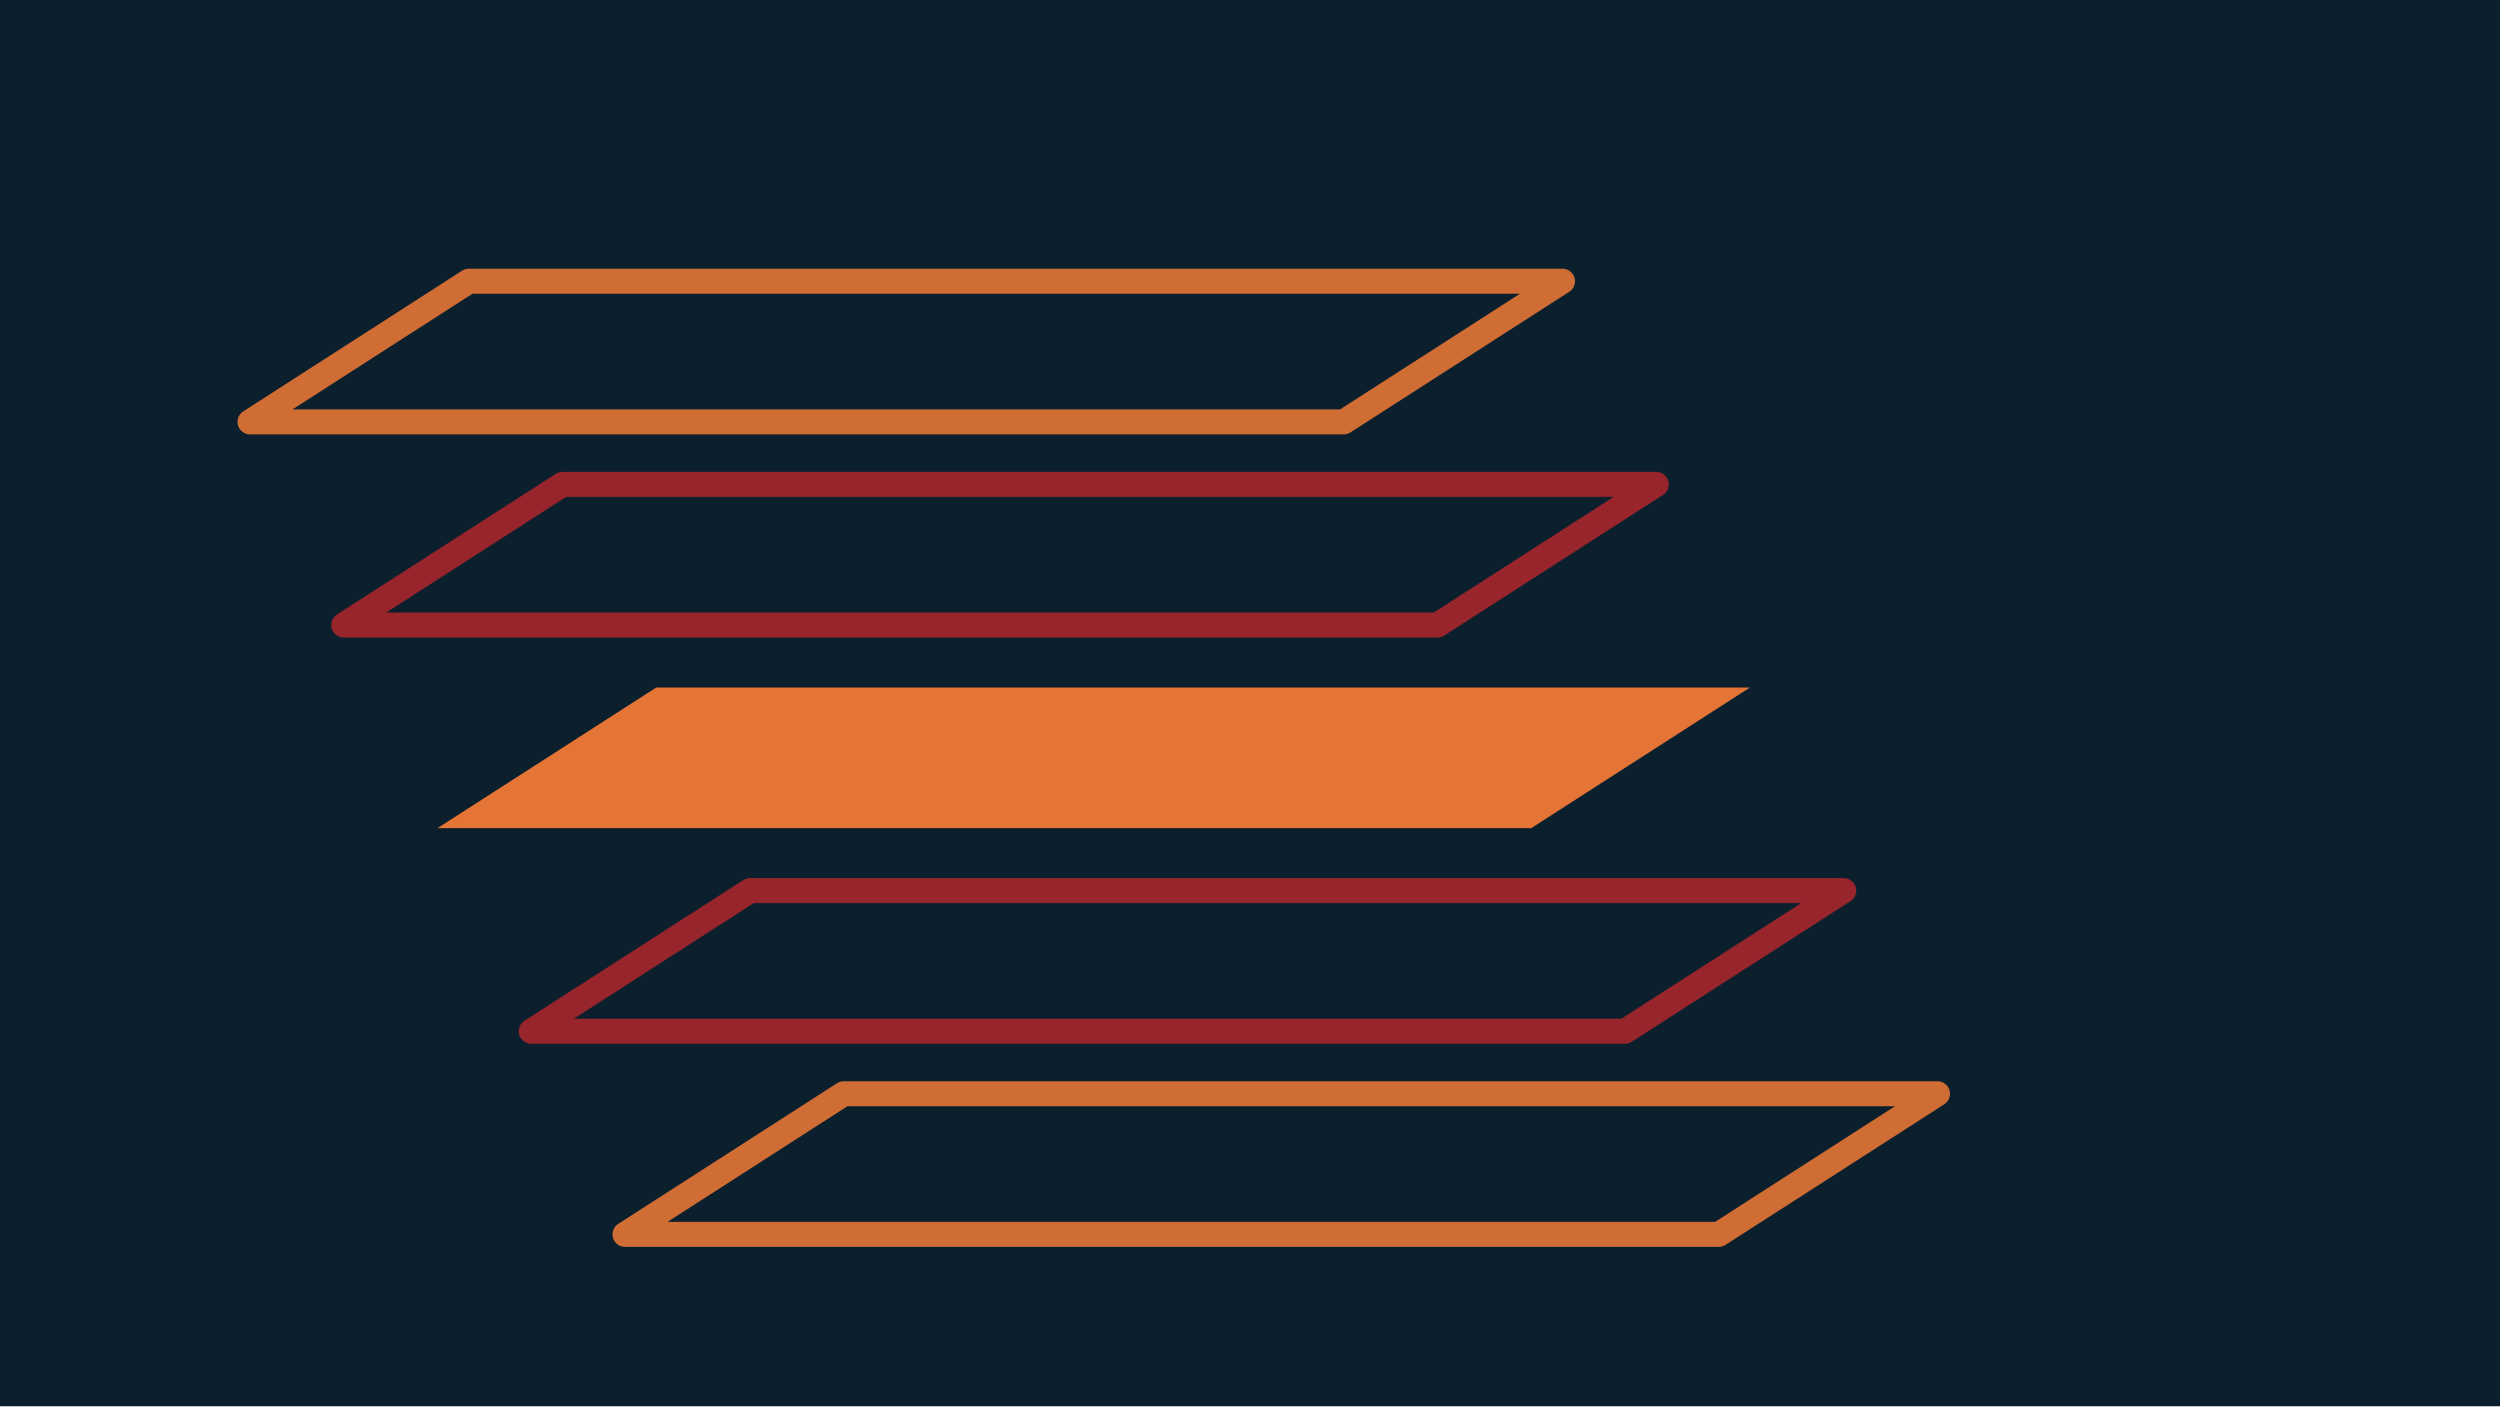
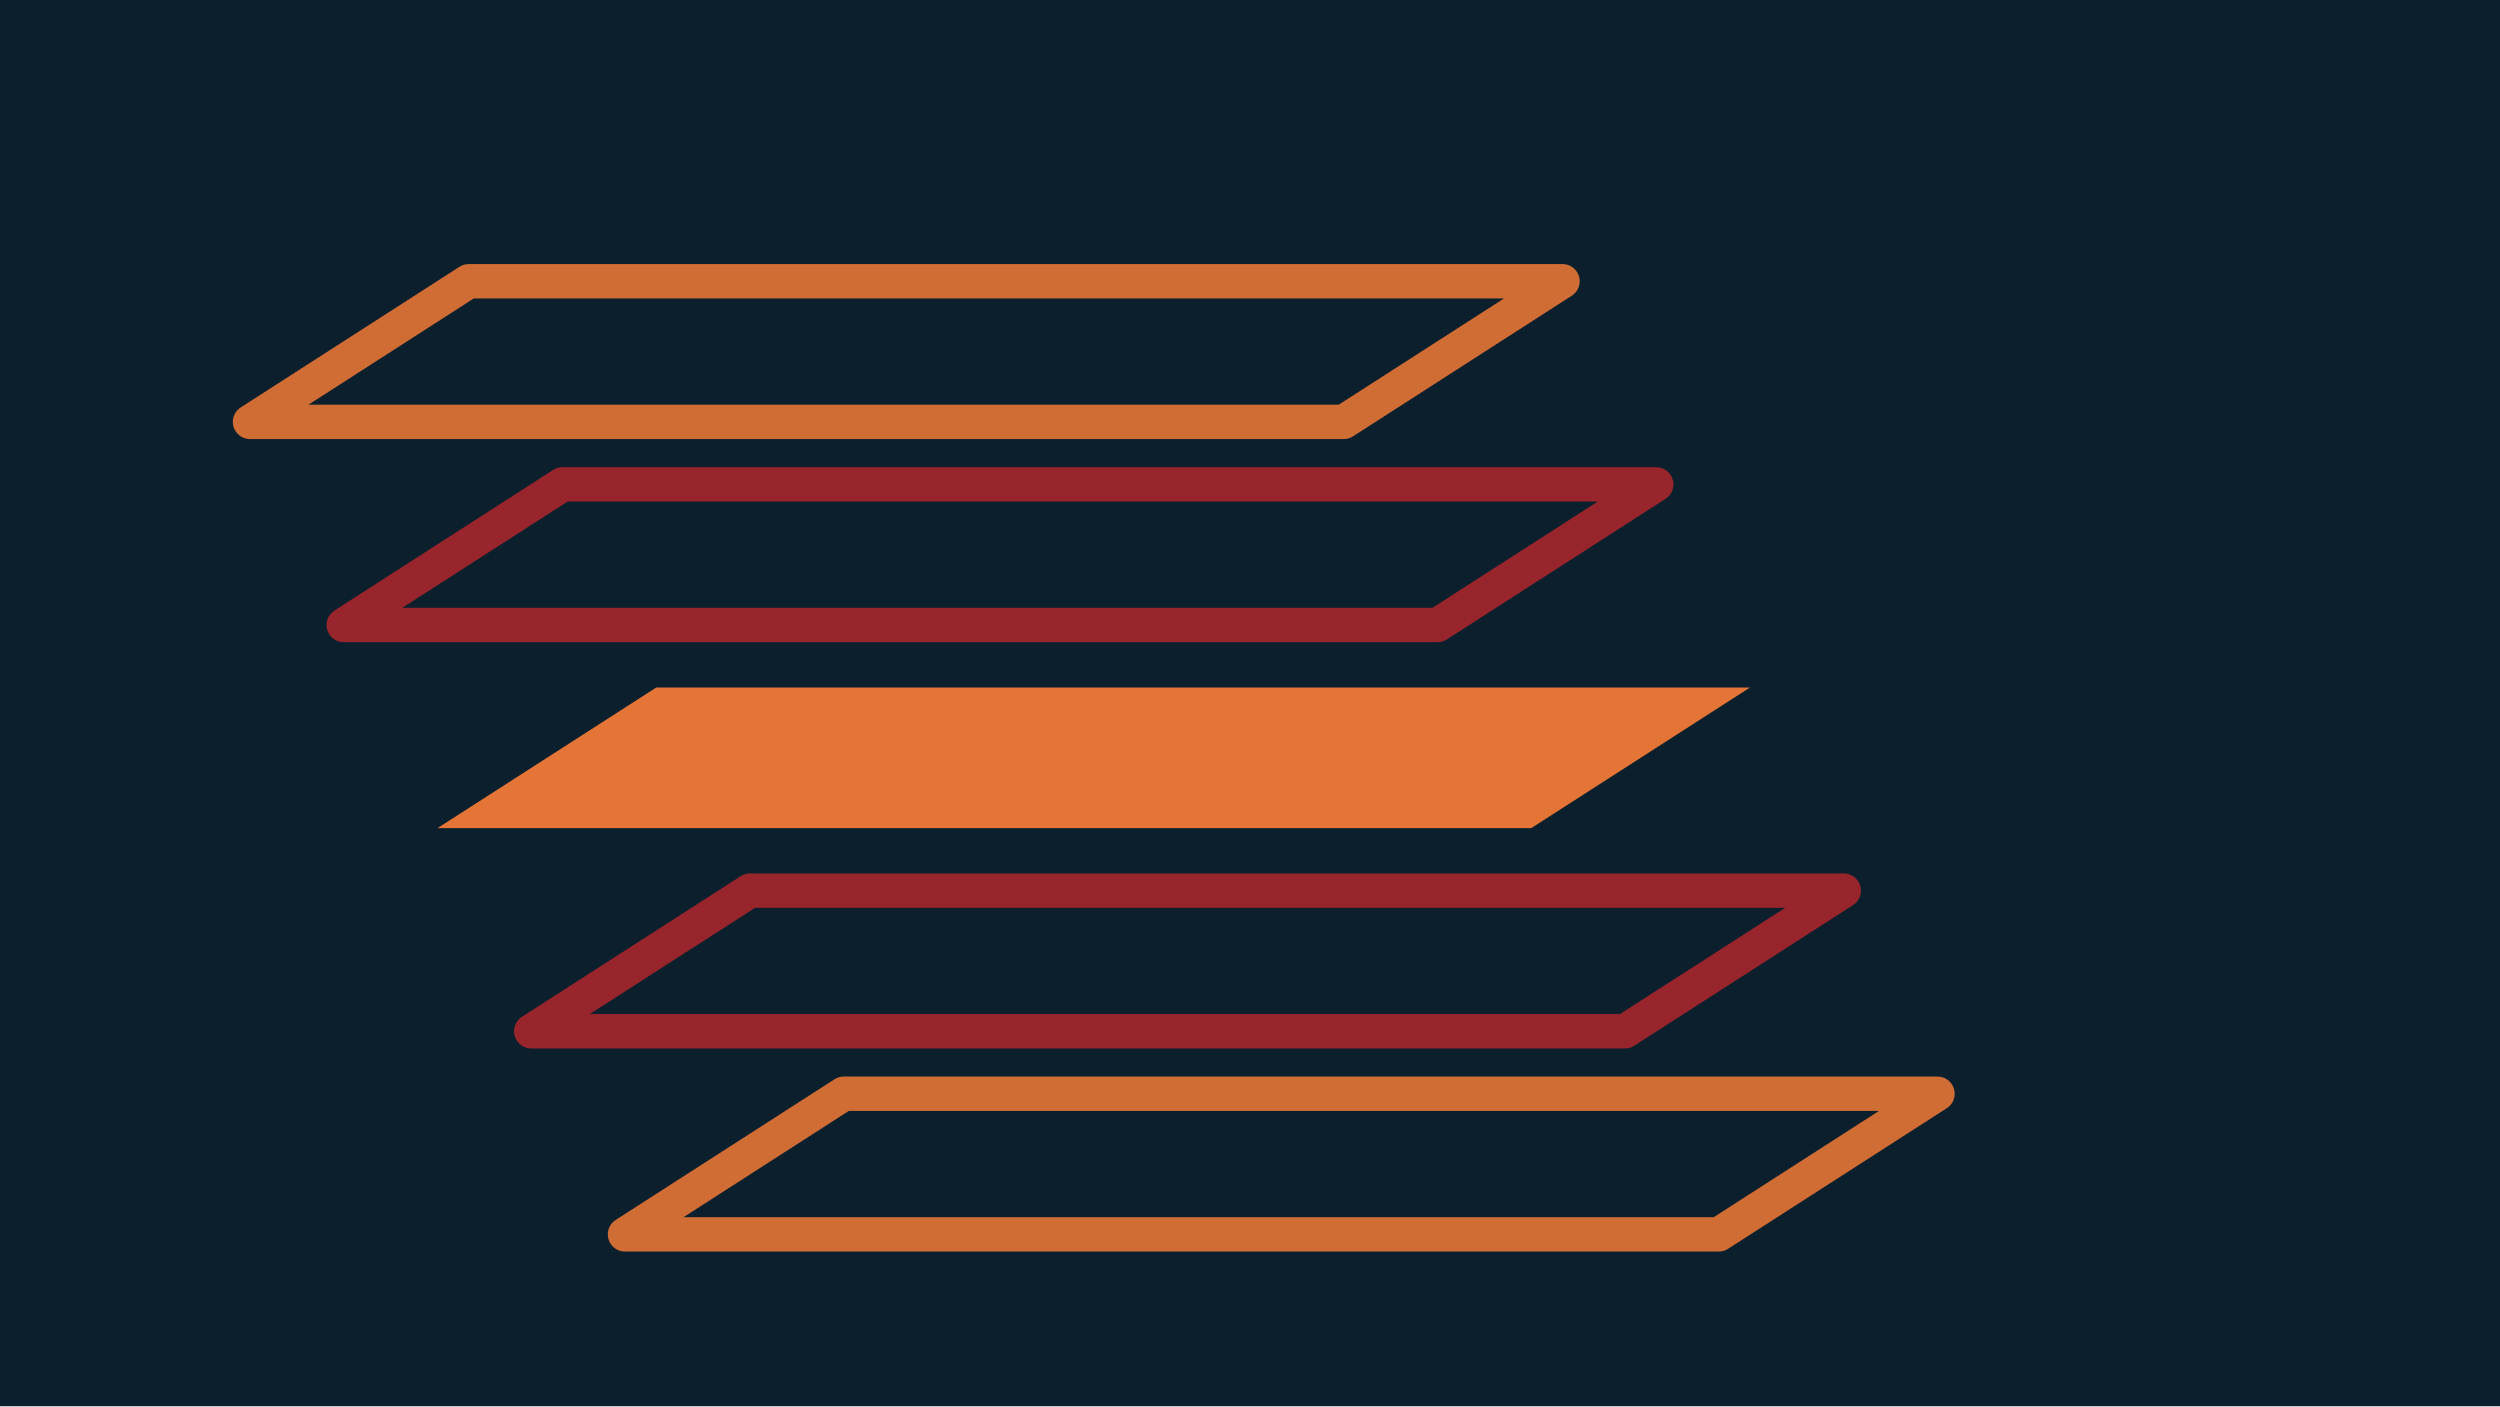
<svg xmlns="http://www.w3.org/2000/svg" viewBox="0 0 160 90" role="img" aria-label="Lightsheet microscopy">
  <rect width="160" height="90" fill="#0b1f2d" />
-   <path d="M30 18 l70 0 l-14 9 l-70 0 z" fill="none" stroke="#e57536" stroke-width="1.6" stroke-linecap="round" stroke-linejoin="round" opacity=".9" />
-   <path d="M36 31 l70 0 l-14 9 l-70 0 z" fill="none" stroke="#a9262c" stroke-width="1.6" stroke-linecap="round" stroke-linejoin="round" opacity=".9" />
+   <path d="M30 18 l70 0 l-14 9 l-70 0 z" fill="none" stroke="#e57536" stroke-width="2.2" stroke-linecap="round" stroke-linejoin="round" opacity=".9" />
+   <path d="M36 31 l70 0 l-14 9 l-70 0 z" fill="none" stroke="#a9262c" stroke-width="2.2" stroke-linecap="round" stroke-linejoin="round" opacity=".9" />
  <path d="M42 44 l70 0 l-14 9 l-70 0 z" fill="#e57536" stroke="none" />
-   <path d="M48 57 l70 0 l-14 9 l-70 0 z" fill="none" stroke="#a9262c" stroke-width="1.6" stroke-linecap="round" stroke-linejoin="round" opacity=".9" />
-   <path d="M54 70 l70 0 l-14 9 l-70 0 z" fill="none" stroke="#e57536" stroke-width="1.6" stroke-linecap="round" stroke-linejoin="round" opacity=".9" />
+   <path d="M48 57 l70 0 l-14 9 l-70 0 z" fill="none" stroke="#a9262c" stroke-width="2.2" stroke-linecap="round" stroke-linejoin="round" opacity=".9" />
+   <path d="M54 70 l70 0 l-14 9 l-70 0 z" fill="none" stroke="#e57536" stroke-width="2.2" stroke-linecap="round" stroke-linejoin="round" opacity=".9" />
</svg>
